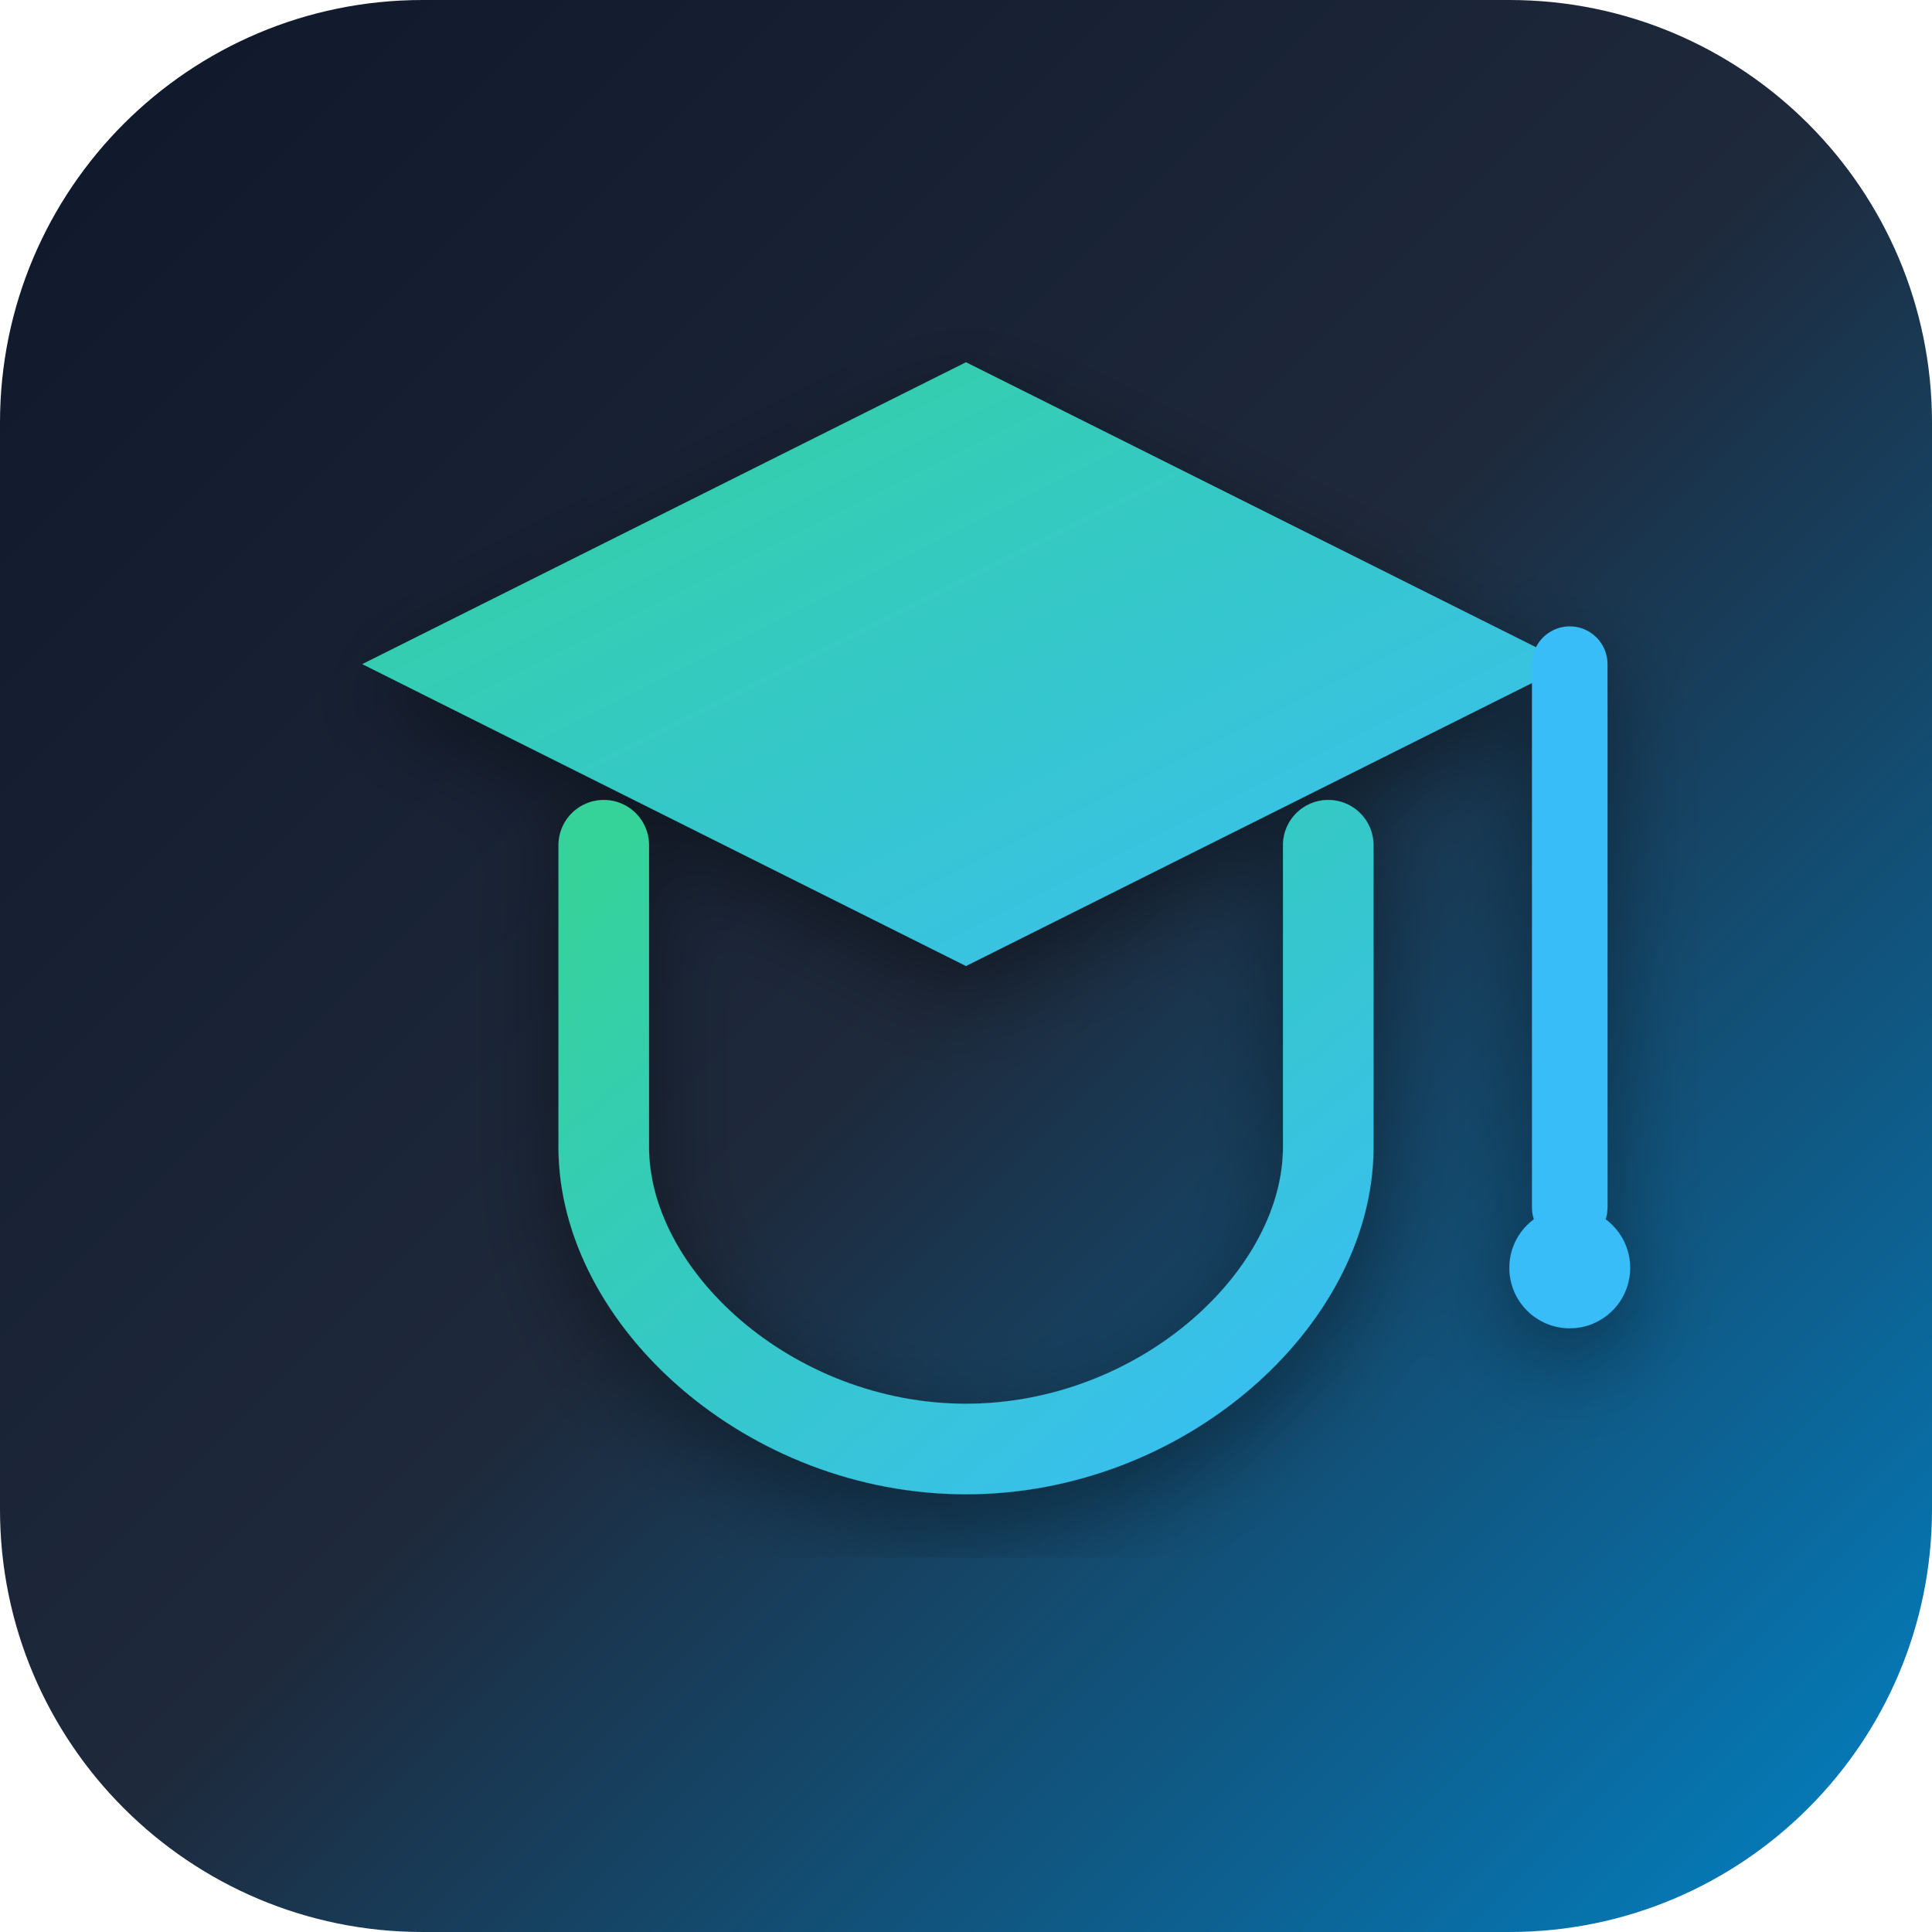
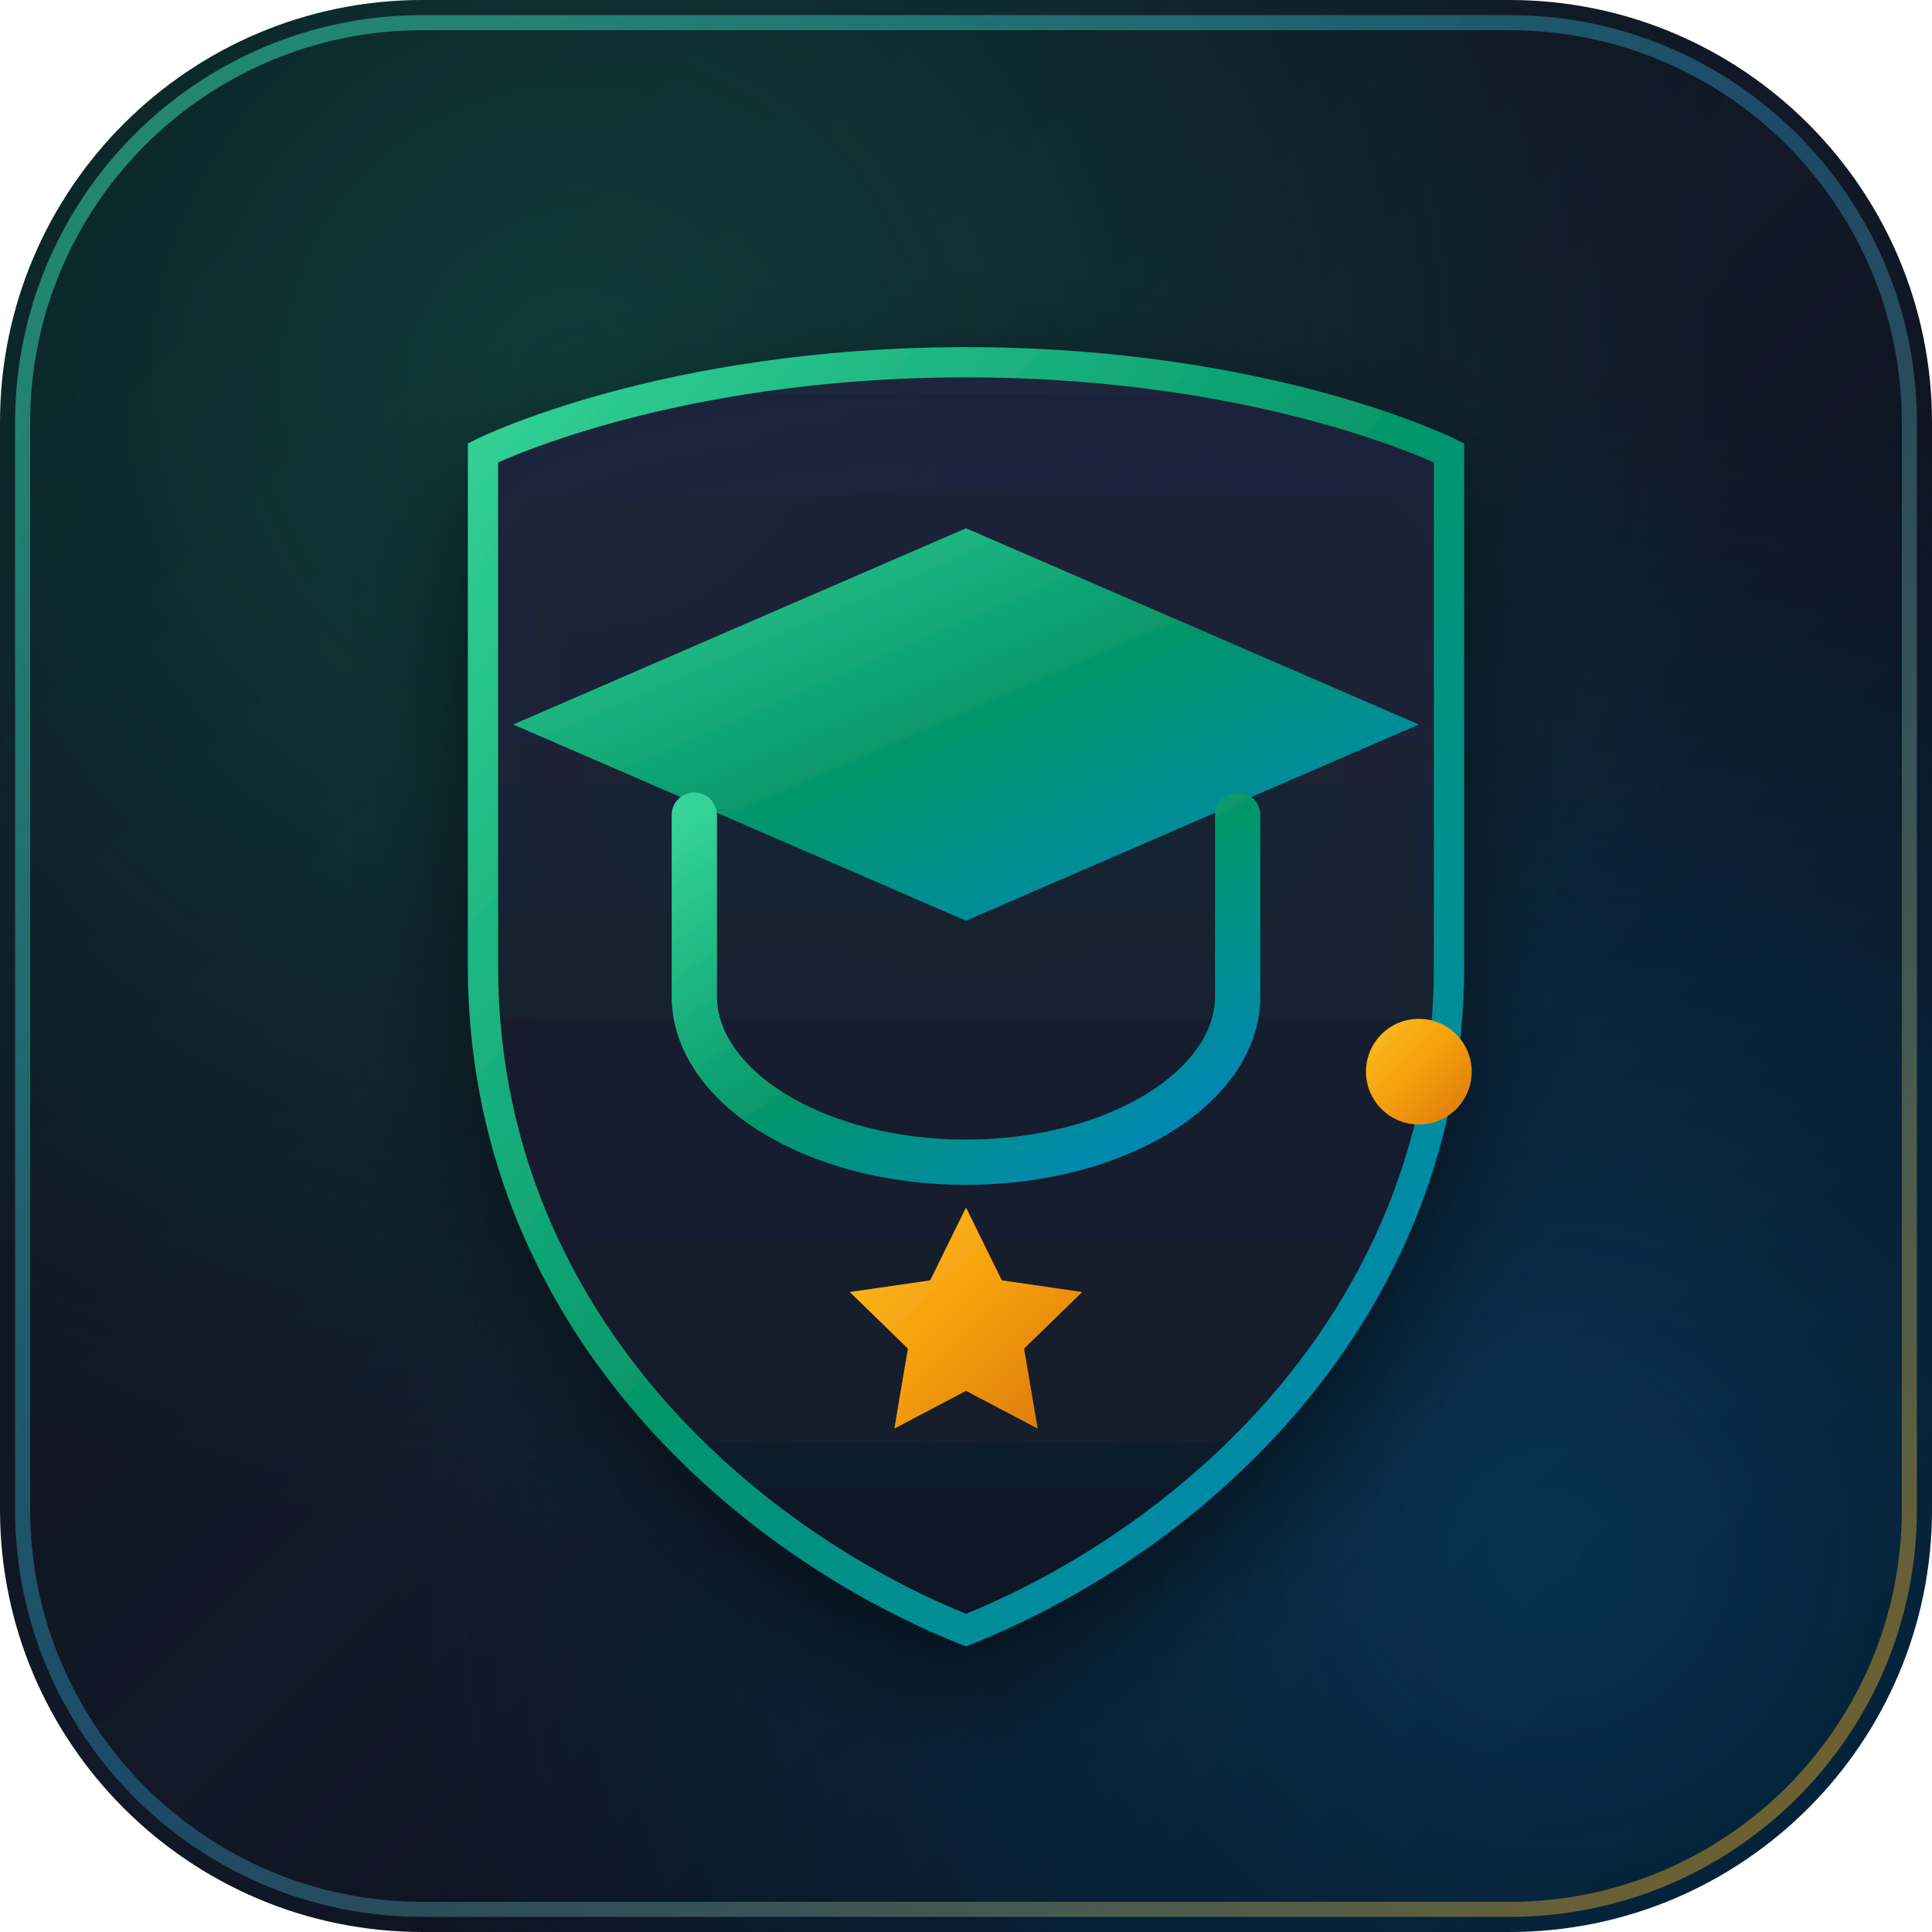
<svg xmlns="http://www.w3.org/2000/svg" viewBox="0 0 512 512" width="512" height="512">
  <defs>
-     <linearGradient id="bgGrad" x1="0%" y1="0%" x2="100%" y2="100%">
-       <stop offset="0%" stop-color="#0f172a" />
-       <stop offset="50%" stop-color="#1e293b" />
+     <linearGradient id="appBg" x1="0%" y1="0%" x2="100%" y2="100%">
+       <stop offset="0%" stop-color="#0b0f19" />
+       <stop offset="50%" stop-color="#111827" />
+       <stop offset="100%" stop-color="#030712" />
+     </linearGradient>
+     <radialGradient id="glowEmerald" cx="30%" cy="20%" r="60%">
+       <stop offset="0%" stop-color="#10b981" stop-opacity="0.25" />
+       <stop offset="100%" stop-color="#10b981" stop-opacity="0" />
+     </radialGradient>
+     <radialGradient id="glowSky" cx="80%" cy="80%" r="60%">
+       <stop offset="0%" stop-color="#0284c7" stop-opacity="0.3" />
+       <stop offset="100%" stop-color="#0284c7" stop-opacity="0" />
+     </radialGradient>
+     <linearGradient id="goldGrad" x1="0%" y1="0%" x2="100%" y2="100%">
+       <stop offset="0%" stop-color="#fbbf24" />
+       <stop offset="50%" stop-color="#f59e0b" />
+       <stop offset="100%" stop-color="#d97706" />
+     </linearGradient>
+     <linearGradient id="capGrad" x1="0%" y1="0%" x2="100%" y2="100%">
+       <stop offset="0%" stop-color="#34d399" />
+       <stop offset="50%" stop-color="#059669" />
      <stop offset="100%" stop-color="#0284c7" />
    </linearGradient>
-     <linearGradient id="iconGrad" x1="0%" y1="0%" x2="100%" y2="100%">
-       <stop offset="0%" stop-color="#34d399" />
-       <stop offset="100%" stop-color="#38bdf8" />
+     <linearGradient id="shieldGrad" x1="0%" y1="0%" x2="0%" y2="100%">
+       <stop offset="0%" stop-color="#1e293b" stop-opacity="0.9" />
+       <stop offset="100%" stop-color="#0f172a" stop-opacity="0.9" />
    </linearGradient>
-     <filter id="shadow" x="-10%" y="-10%" width="120%" height="120%">
-       <feDropShadow dx="0" dy="8" stdDeviation="12" flood-color="#000000" flood-opacity="0.4" />
+     <linearGradient id="borderGrad" x1="0%" y1="0%" x2="100%" y2="100%">
+       <stop offset="0%" stop-color="#34d399" stop-opacity="0.6" />
+       <stop offset="50%" stop-color="#38bdf8" stop-opacity="0.3" />
+       <stop offset="100%" stop-color="#f59e0b" stop-opacity="0.5" />
+     </linearGradient>
+     <filter id="dropShadow" x="-20%" y="-20%" width="140%" height="140%">
+       <feDropShadow dx="0" dy="12" stdDeviation="16" flood-color="#000000" flood-opacity="0.6" />
    </filter>
  </defs>
-   <rect width="512" height="512" rx="112" fill="url(#bgGrad)" />
-   <g filter="url(#shadow)" transform="translate(64, 64)">
-     <path d="M192 32 L352 112 L192 192 L32 112 Z" fill="url(#iconGrad)" />
-     <path d="M96 160 V240 C96 280 140 320 192 320 C244 320 288 280 288 240 V160" fill="none" stroke="url(#iconGrad)" stroke-width="24" stroke-linecap="round" stroke-linejoin="round" />
-     <path d="M352 112 V256" fill="none" stroke="#38bdf8" stroke-width="20" stroke-linecap="round" />
-     <circle cx="352" cy="272" r="16" fill="#38bdf8" />
+   <rect width="512" height="512" rx="112" fill="url(#appBg)" />
+   <rect width="512" height="512" rx="112" fill="url(#glowEmerald)" />
+   <rect width="512" height="512" rx="112" fill="url(#glowSky)" />
+   <rect x="6" y="6" width="500" height="500" rx="106" fill="none" stroke="url(#borderGrad)" stroke-width="4" />
+   <g filter="url(#dropShadow)">
+     <path d="M256 96 C336 96 384 120 384 120 V256 C384 348 316 408 256 432 C196 408 128 348 128 256 V120 C128 120 176 96 256 96 Z" fill="url(#shieldGrad)" stroke="url(#capGrad)" stroke-width="8" />
+     <polygon points="256,140 376,192 256,244 136,192" fill="url(#capGrad)" />
+     <path d="M184 216 V264 C184 288 216 308 256 308 C296 308 328 288 328 264 V216" fill="none" stroke="url(#capGrad)" stroke-width="12" stroke-linecap="round" />
+     <path d="M376 192 V272" fill="none" stroke="url(#goldGrad)" stroke-width="8" stroke-linecap="round" />
+     <circle cx="376" cy="284" r="14" fill="url(#goldGrad)" />
+     <path d="M256 320 L265.5 339.3 L286.8 342.4 L271.4 357.4 L275 378.6 L256 368.6 L237 378.6 L240.6 357.4 L225.2 342.4 L246.5 339.3 Z" fill="url(#goldGrad)" />
  </g>
</svg>
